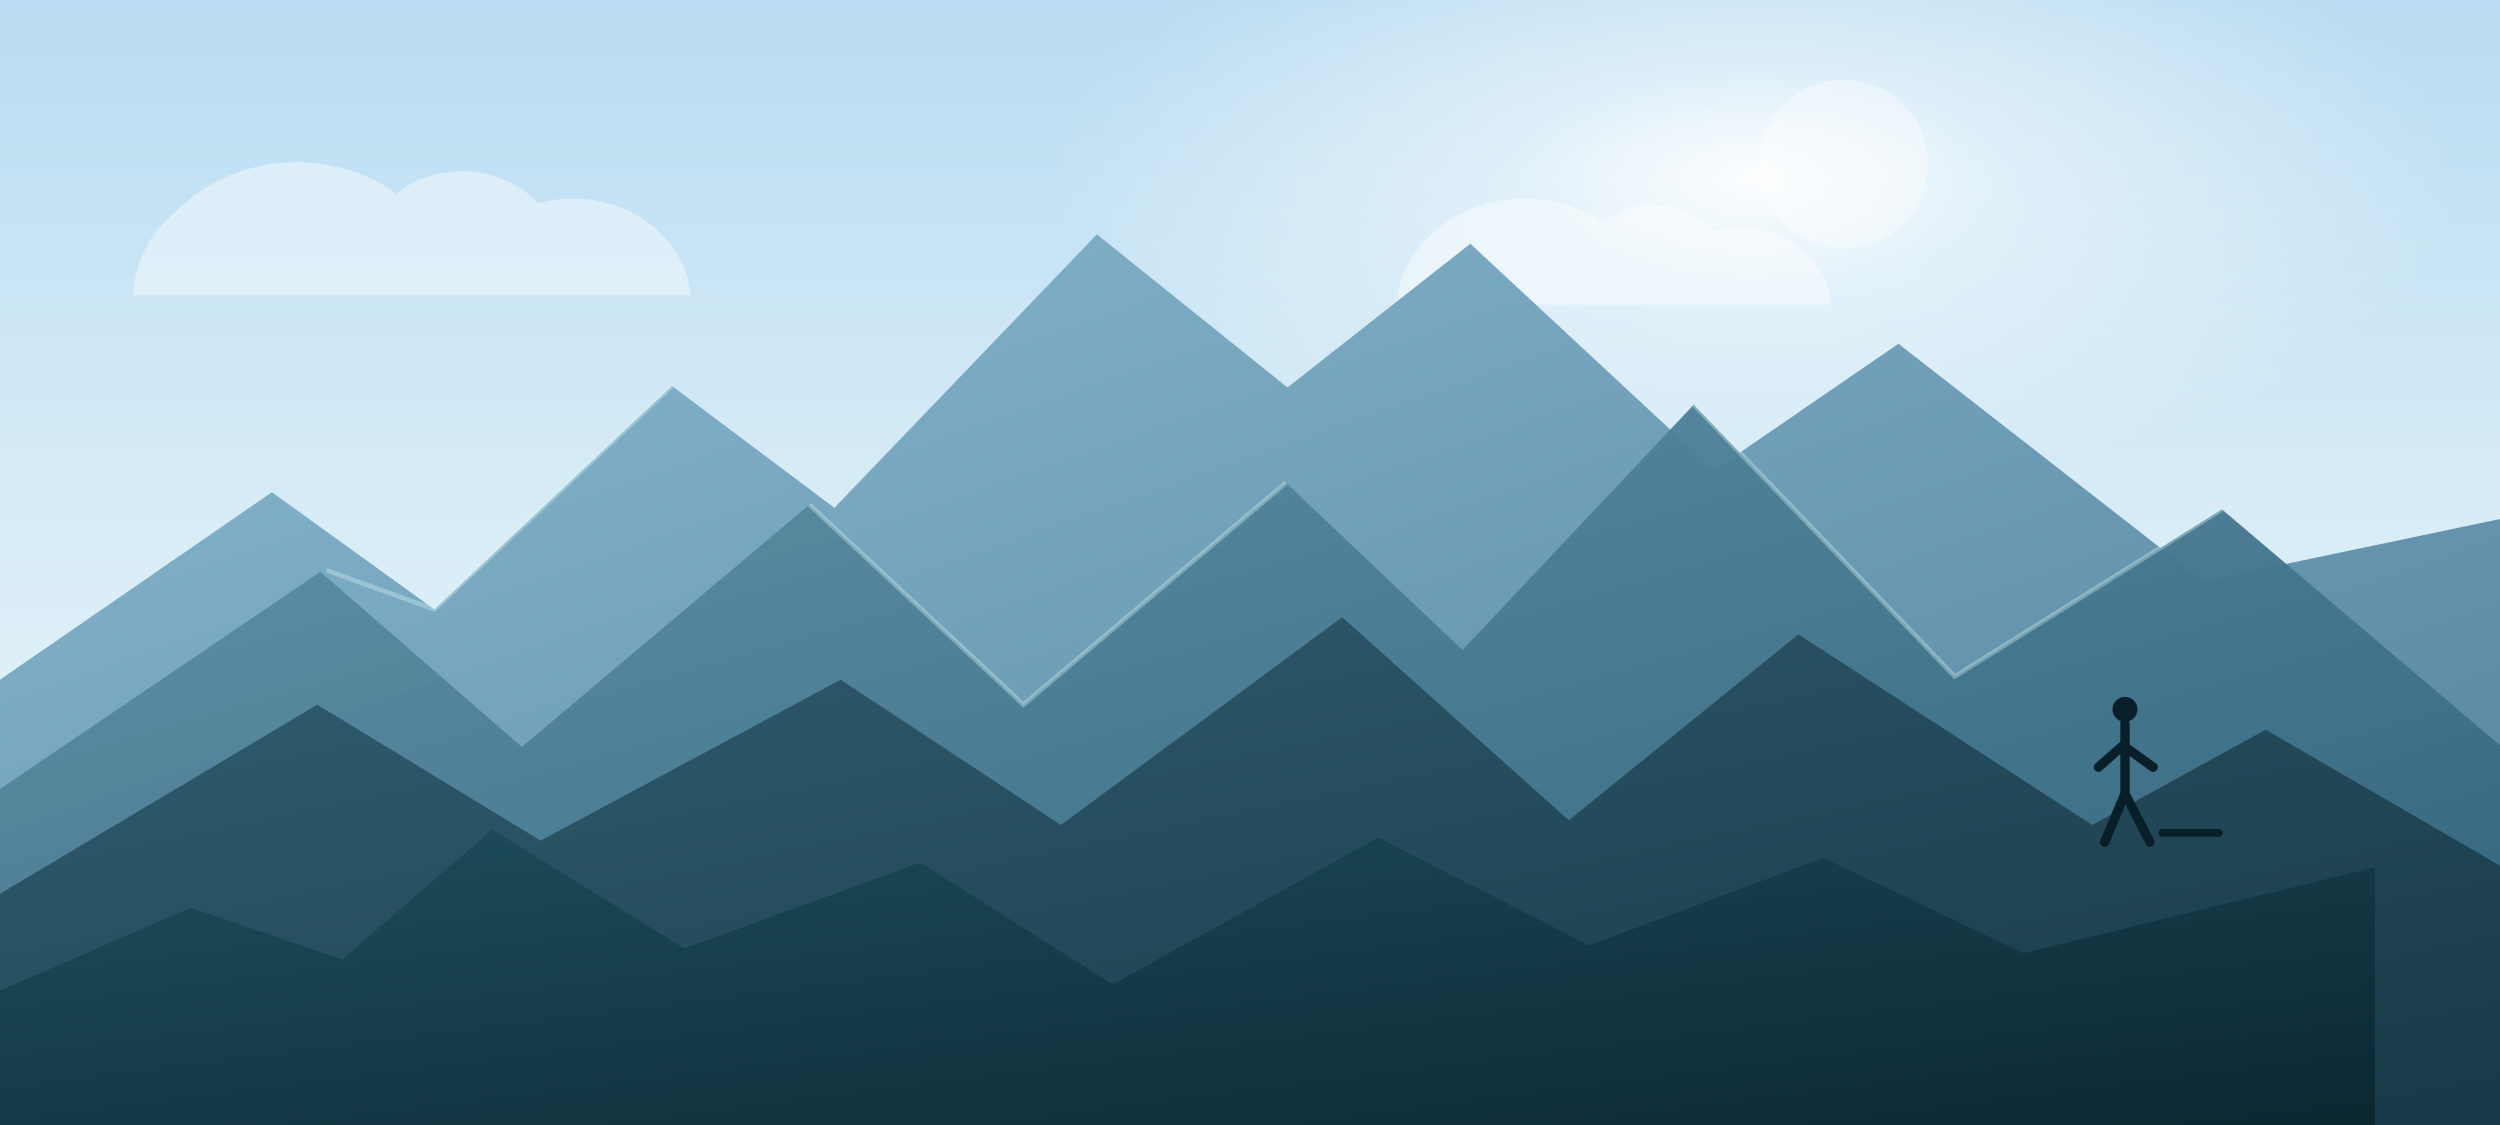
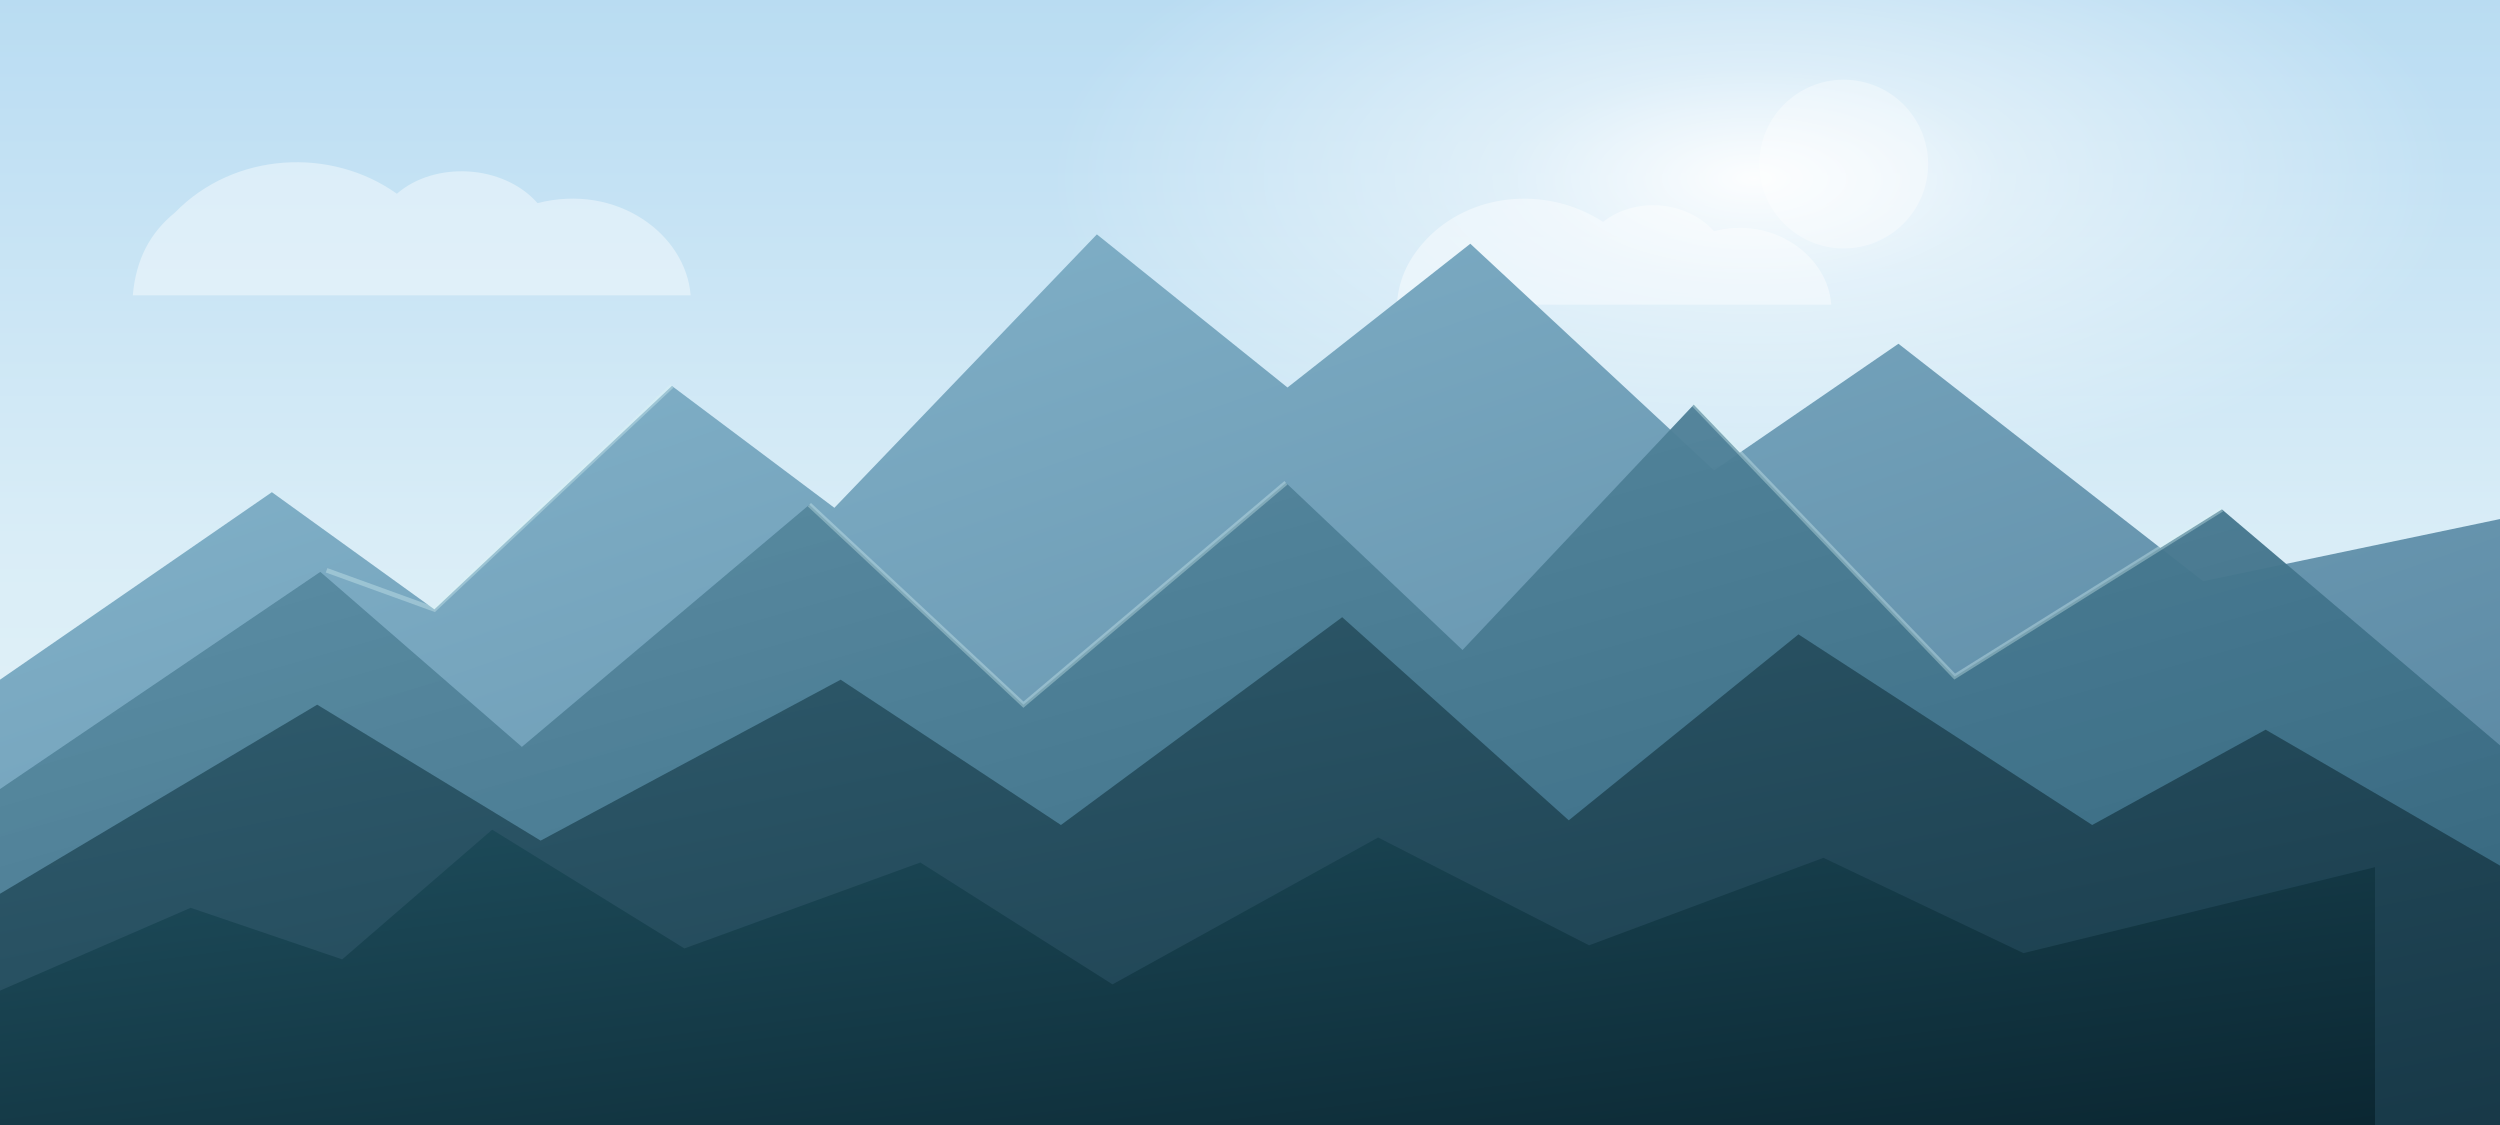
<svg xmlns="http://www.w3.org/2000/svg" viewBox="0 0 1600 720" role="img" aria-labelledby="title desc">
  <defs>
    <linearGradient id="sky" x1="0" y1="0" x2="0" y2="1">
      <stop offset="0" stop-color="#b9dcf2" />
      <stop offset=".48" stop-color="#d9edf7" />
      <stop offset="1" stop-color="#eef7f8" />
    </linearGradient>
    <linearGradient id="far" x1="0" y1="0" x2="1" y2="1">
      <stop stop-color="#89b9d0" />
      <stop offset="1" stop-color="#527f9a" />
    </linearGradient>
    <linearGradient id="mid" x1="0" y1="0" x2="1" y2="1">
      <stop stop-color="#5f91a8" />
      <stop offset="1" stop-color="#2f6178" />
    </linearGradient>
    <linearGradient id="near" x1="0" y1="0" x2="1" y2="1">
      <stop stop-color="#315e70" />
      <stop offset="1" stop-color="#173847" />
    </linearGradient>
    <linearGradient id="ground" x1="0" y1="0" x2="1" y2="1">
      <stop stop-color="#1e4d5c" />
      <stop offset="1" stop-color="#0b2732" />
    </linearGradient>
    <radialGradient id="sun" cx=".7" cy=".16" r=".28">
      <stop stop-color="#fff" stop-opacity=".95" />
      <stop offset=".35" stop-color="#fff" stop-opacity=".48" />
      <stop offset="1" stop-color="#fff" stop-opacity="0" />
    </radialGradient>
  </defs>
  <rect width="1600" height="720" fill="url(#sky)" />
  <rect width="1600" height="720" fill="url(#sun)" />
  <circle cx="1180" cy="105" r="54" fill="#fff" opacity=".35" />
  <g fill="#fff" opacity=".42">
    <path d="M112 136c38-39 100-42 142-12 24-21 68-19 90 6 51-13 95 20 98 59H85c2-23 11-40 27-53z" />
    <path d="M915 151c30-29 77-31 111-9 20-16 53-14 71 6 38-10 73 16 75 47H894c1-17 8-31 21-44z" />
  </g>
  <path d="M0 435 174 315l104 75 152-143 104 78 168-175 122 98 117-92 156 145 118-81 195 152 210-44v392H0z" fill="url(#far)" />
  <path d="M0 505 205 366l129 112 184-155 137 128 168-142 113 107 148-157 167 174 171-107 178 151v243H0z" fill="url(#mid)" opacity=".96" />
  <path d="M0 572 203 451l143 87 192-103 141 93 180-133 145 130 147-119 188 122 111-61 150 87v176H0z" fill="url(#near)" />
  <path d="M0 634 122 581l97 33 96-83 123 76 151-55 123 78 170-94 135 69 150-56 128 61 225-55v165H0z" fill="url(#ground)" />
  <g opacity=".35" fill="none" stroke="#d9f3f4" stroke-width="3">
    <path d="M209 365 278 390 430 247" />
    <path d="M518 323 655 451 823 309" />
    <path d="M1084 259 1251 433 1422 326" />
  </g>
-   <g transform="translate(1360 488)">
-     <circle cx="0" cy="-34" r="8" fill="#081f29" />
-     <path d="M0-25v45M0-12l-17 15M0-10l18 13M0 20l-13 31M0 20l16 31" stroke="#081f29" stroke-width="6" stroke-linecap="round" />
-     <path d="M24 45h36" stroke="#081f29" stroke-width="5" stroke-linecap="round" />
-   </g>
</svg>
